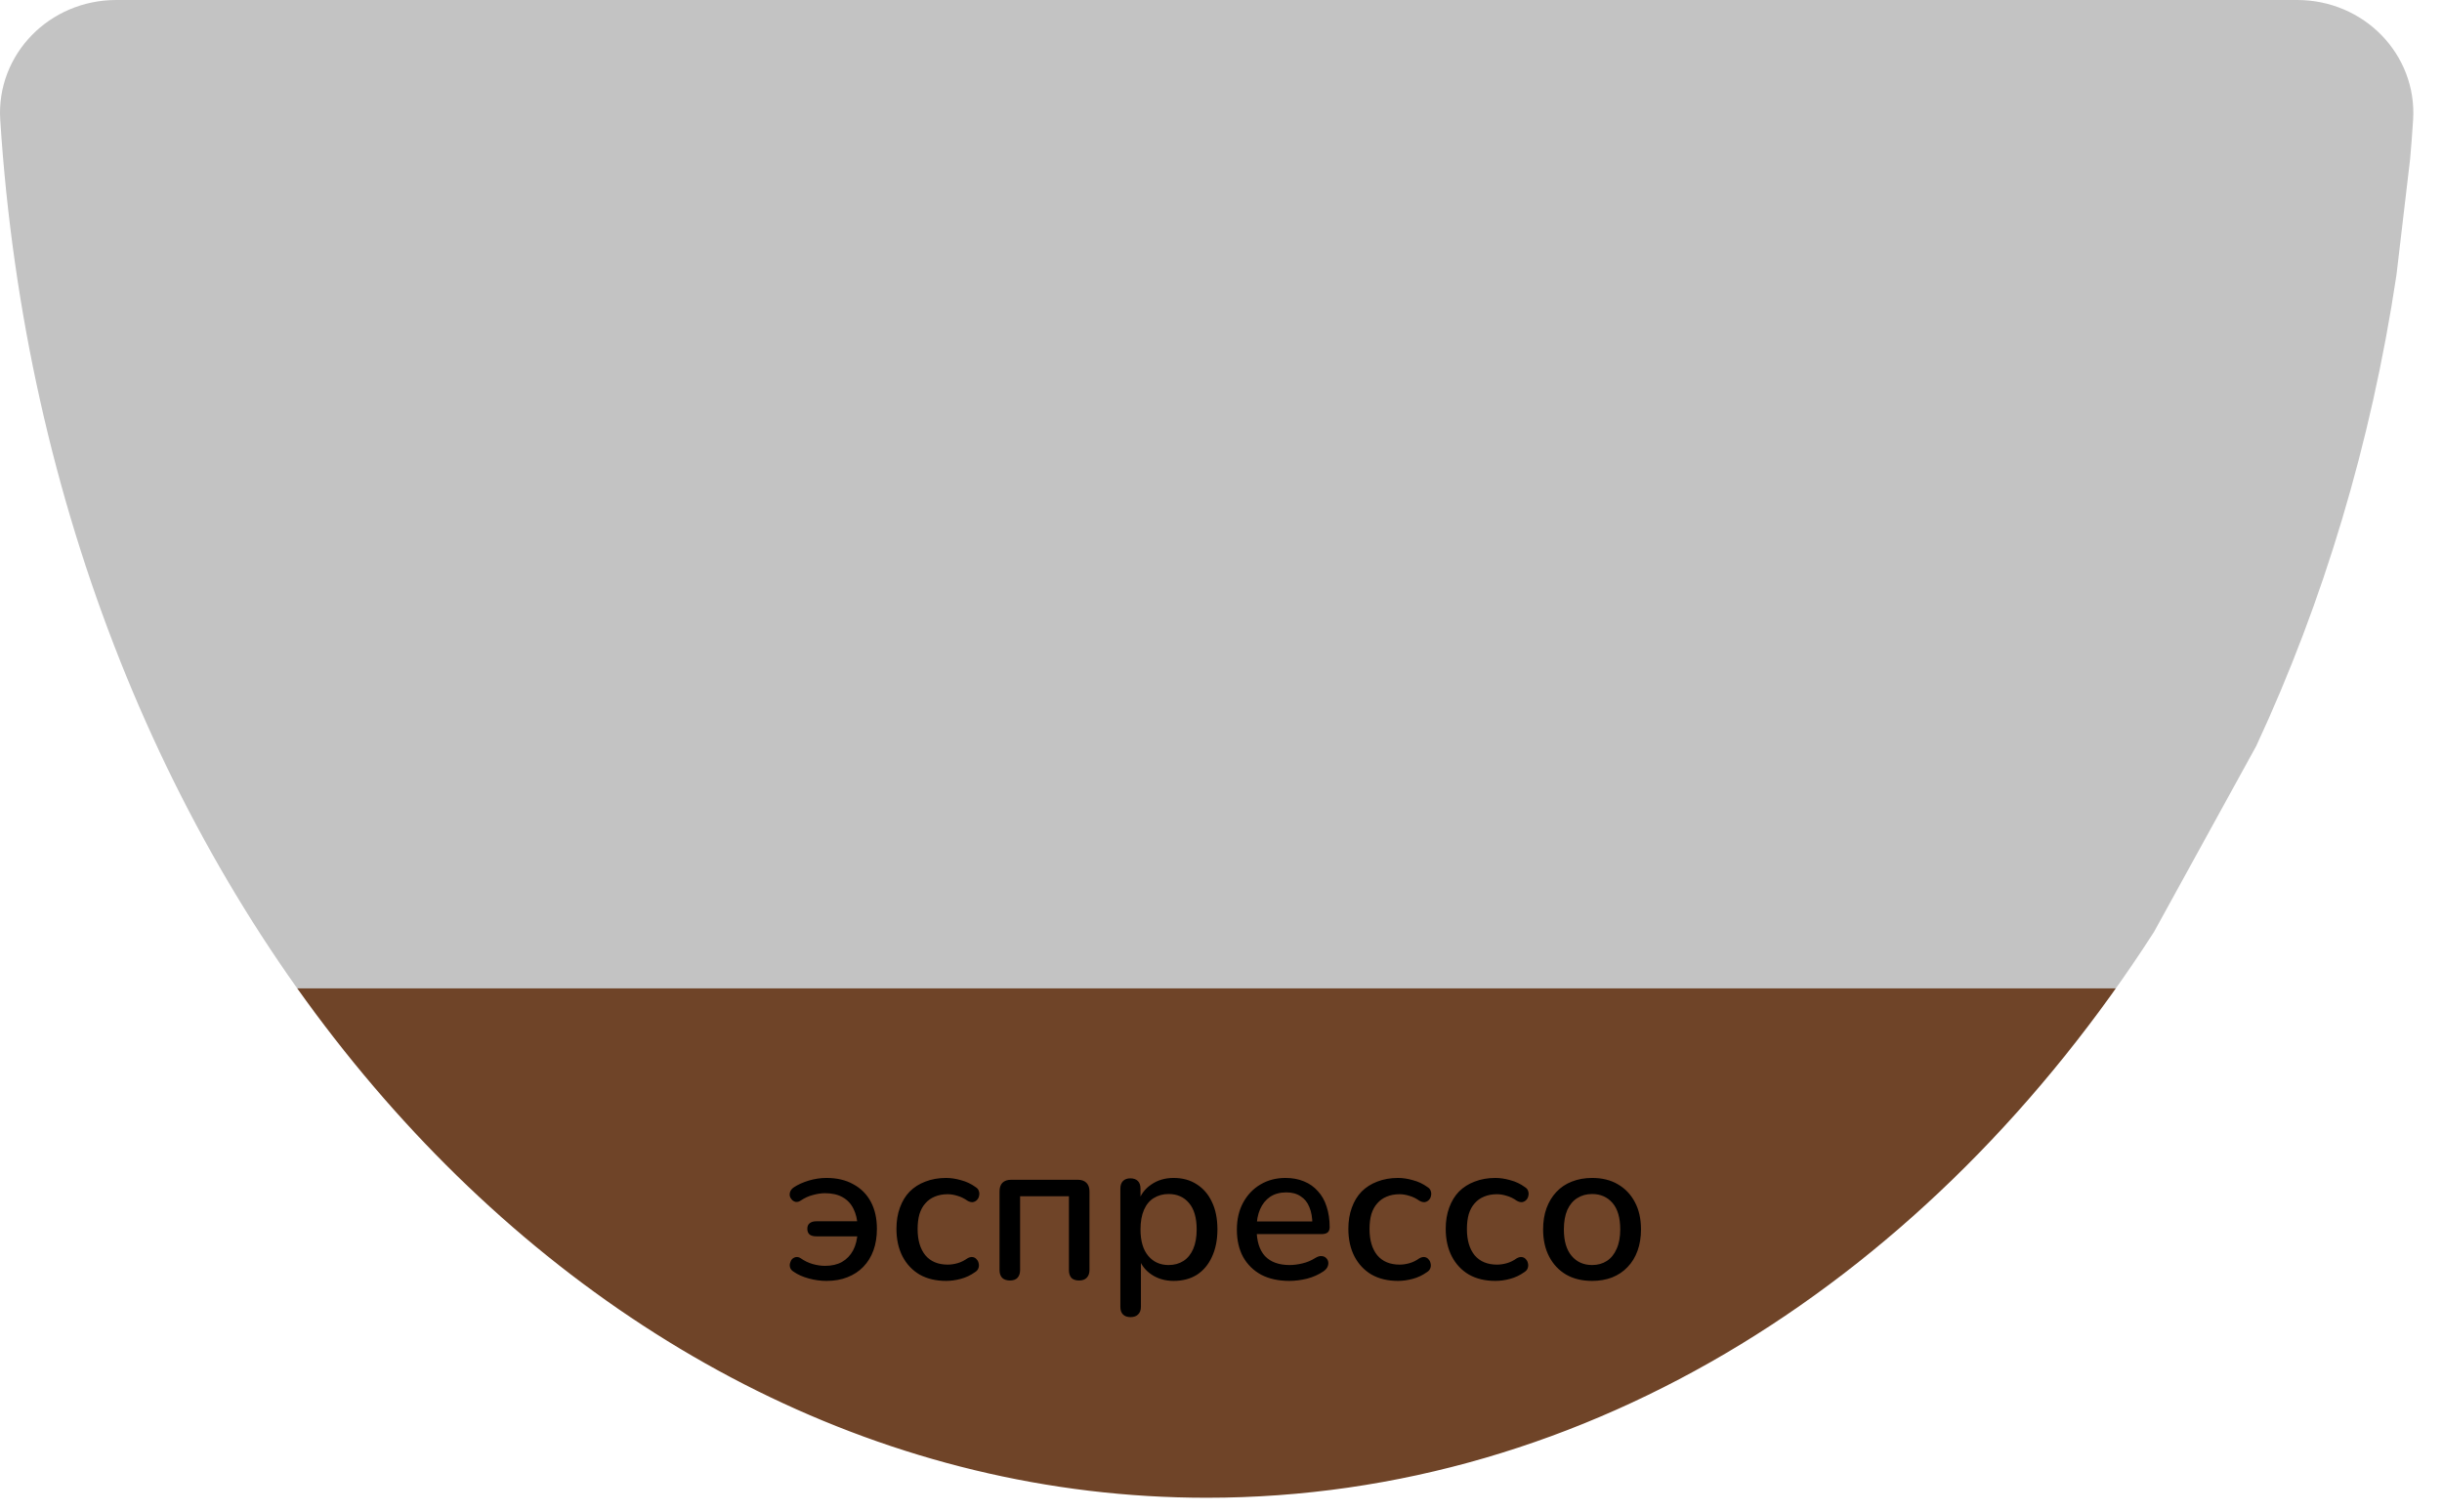
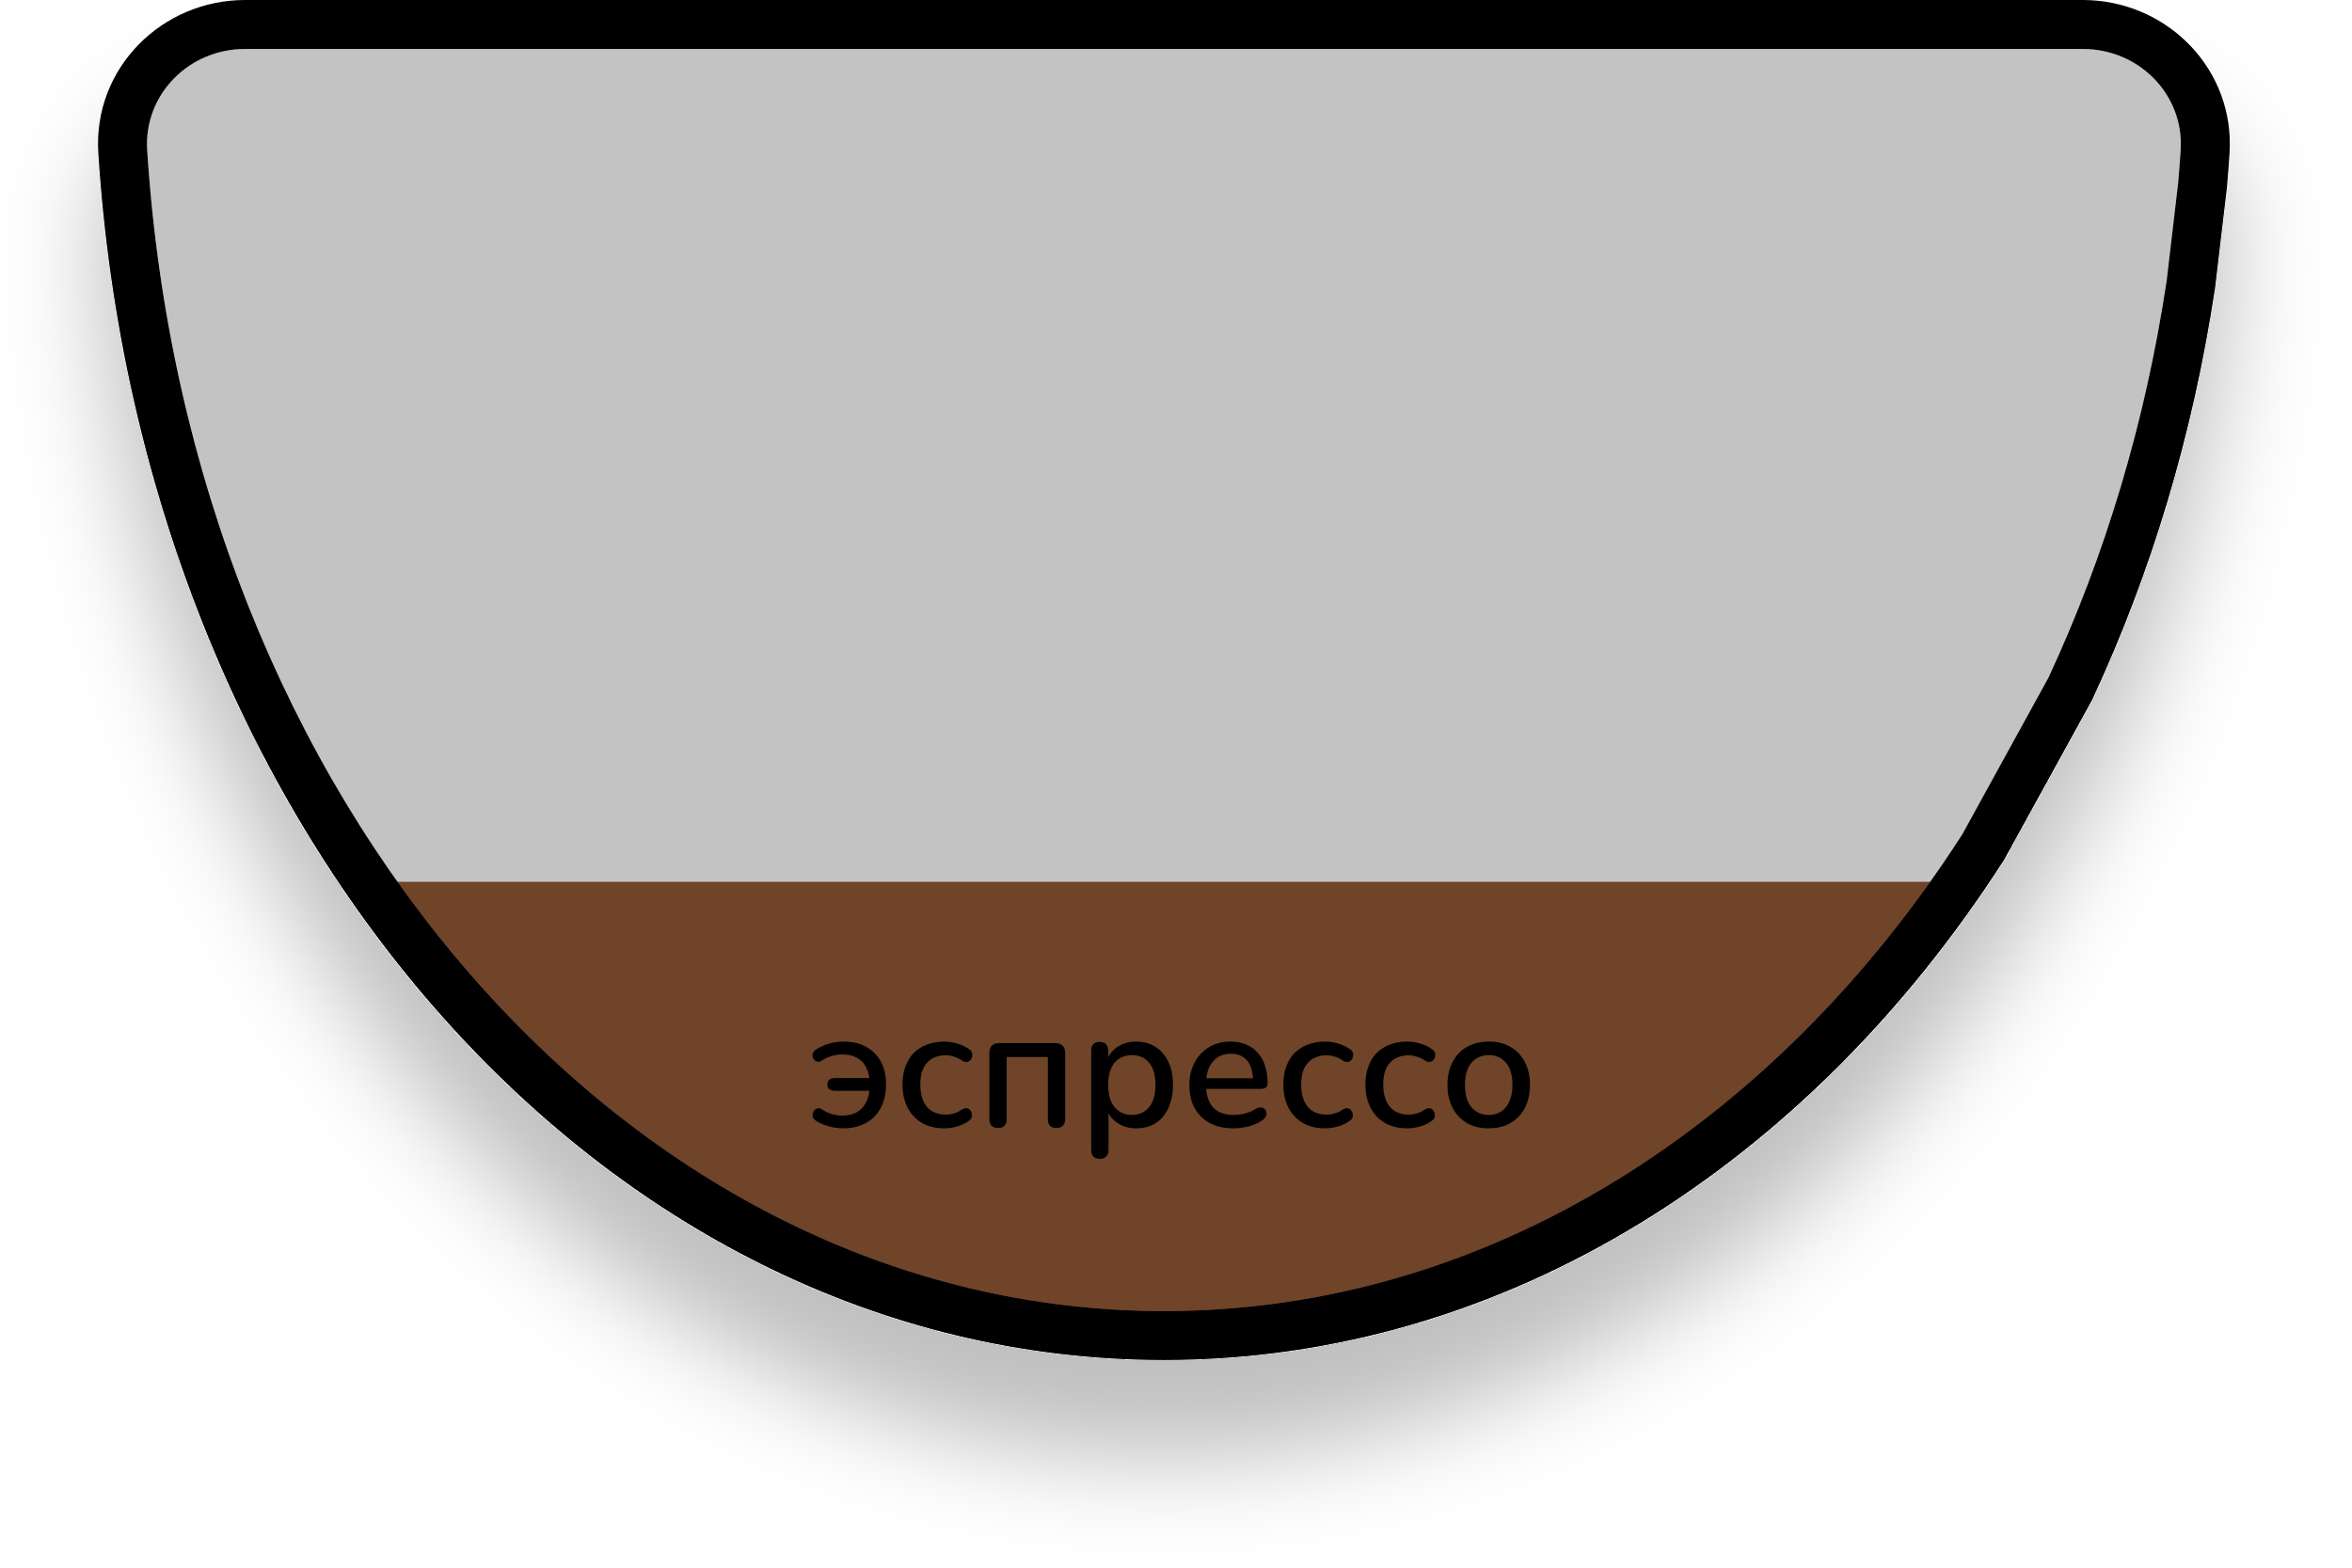
- <svg xmlns="http://www.w3.org/2000/svg" width="84" height="52" viewBox="0 0 84 52" fill="none">
-   <mask id="mask0_72_141" style="mask-type:alpha" maskUnits="userSpaceOnUse" x="0" y="0" width="84" height="52">
-     <path d="M3.999 1H79.016C80.757 1 82.113 2.405 82.008 4.059C81.98 4.494 81.947 4.928 81.909 5.362L81.441 9.335C80.586 15.023 78.964 20.372 76.717 25.212L73.231 31.551C65.747 43.169 54.283 50.523 41.507 50.523C20.338 50.522 2.682 30.253 1.006 4.059C0.9 2.405 2.258 1 3.999 1Z" fill="#633B48" stroke="#7F505F" stroke-width="2" />
-   </mask>
-   <g mask="url(#mask0_72_141)">
-     <path d="M-18 -6H42H102V63H-18V-6Z" fill="#C3C3C3" />
-     <path d="M-18 34L42 34L102 34V103H-18V34Z" fill="#6F4428" />
+ <svg xmlns="http://www.w3.org/2000/svg" width="96" height="64" viewBox="0 0 96 64" fill="none">
+   <g filter="url(#filter0_d_72_141)">
+     <path d="M85.016 1L85.278 1.007C87.972 1.144 90.183 3.388 90.004 6.187C89.975 6.647 89.94 7.104 89.901 7.559L89.897 7.59L89.424 11.601L89.422 11.616L89.419 11.632C88.534 17.517 86.854 23.061 84.517 28.087L84.502 28.118L84.487 28.148L80.964 34.551L80.948 34.581L80.929 34.61C73.159 46.685 61.113 54.523 47.507 54.523C24.935 54.522 6.728 33.046 5.01 6.187C4.825 3.297 7.188 1 9.999 1H85.016Z" fill="#633B48" stroke="black" stroke-width="2" />
+     <mask id="mask0_72_141" style="mask-type:alpha" maskUnits="userSpaceOnUse" x="6" y="2" width="84" height="52">
+       <path d="M9.999 3H85.016C86.757 3 88.114 4.405 88.008 6.059C87.98 6.494 87.947 6.928 87.909 7.362L87.442 11.335C86.587 17.023 84.965 22.372 82.717 27.212L79.232 33.551C71.747 45.169 60.284 52.523 47.507 52.523C26.339 52.522 8.682 32.254 7.006 6.059C6.901 4.405 8.258 3 9.999 3Z" fill="#633B48" stroke="#7F505F" stroke-width="2" />
+     </mask>
+     <g mask="url(#mask0_72_141)">
+       <path d="M-12 -4H48H108V65H-12V-4Z" fill="#C3C3C3" />
+       <path d="M-12 36L48 36L108 36V105H-12V36Z" fill="#6F4428" />
+     </g>
+     <path d="M34.428 46.063C34.228 46.063 34.025 46.035 33.819 45.979C33.614 45.923 33.441 45.846 33.301 45.748C33.241 45.711 33.201 45.666 33.182 45.615C33.164 45.559 33.161 45.505 33.175 45.454C33.189 45.398 33.213 45.351 33.245 45.314C33.283 45.277 33.327 45.253 33.378 45.244C33.434 45.235 33.49 45.249 33.546 45.286C33.672 45.375 33.808 45.44 33.952 45.482C34.102 45.524 34.244 45.545 34.379 45.545C34.608 45.545 34.802 45.501 34.96 45.412C35.124 45.319 35.252 45.186 35.345 45.013C35.439 44.836 35.49 44.626 35.499 44.383L35.667 44.53H34.078C33.98 44.53 33.903 44.509 33.847 44.467C33.796 44.42 33.77 44.355 33.77 44.271C33.77 44.187 33.796 44.124 33.847 44.082C33.903 44.035 33.98 44.012 34.078 44.012H35.667L35.499 44.18C35.49 43.951 35.443 43.753 35.359 43.585C35.275 43.412 35.152 43.279 34.988 43.186C34.825 43.093 34.622 43.046 34.379 43.046C34.249 43.046 34.109 43.067 33.959 43.109C33.815 43.146 33.677 43.209 33.546 43.298C33.49 43.335 33.434 43.352 33.378 43.347C33.327 43.338 33.283 43.314 33.245 43.277C33.208 43.24 33.182 43.195 33.168 43.144C33.159 43.093 33.164 43.041 33.182 42.99C33.206 42.934 33.248 42.885 33.308 42.843C33.448 42.75 33.619 42.673 33.819 42.612C34.025 42.551 34.228 42.521 34.428 42.521C34.788 42.521 35.096 42.593 35.352 42.738C35.614 42.878 35.814 43.079 35.954 43.34C36.094 43.601 36.164 43.912 36.164 44.271C36.164 44.546 36.125 44.794 36.045 45.013C35.966 45.232 35.849 45.421 35.695 45.58C35.546 45.734 35.364 45.853 35.149 45.937C34.939 46.021 34.699 46.063 34.428 46.063ZM38.544 46.063C38.194 46.063 37.891 45.991 37.634 45.846C37.382 45.697 37.186 45.489 37.046 45.223C36.906 44.952 36.836 44.635 36.836 44.271C36.836 44 36.876 43.758 36.955 43.543C37.035 43.324 37.147 43.139 37.291 42.99C37.441 42.841 37.62 42.726 37.83 42.647C38.045 42.563 38.283 42.521 38.544 42.521C38.708 42.521 38.878 42.547 39.055 42.598C39.237 42.645 39.405 42.724 39.559 42.836C39.62 42.873 39.657 42.92 39.671 42.976C39.69 43.027 39.692 43.081 39.678 43.137C39.669 43.193 39.643 43.242 39.601 43.284C39.564 43.321 39.517 43.345 39.461 43.354C39.405 43.359 39.345 43.342 39.279 43.305C39.167 43.226 39.053 43.17 38.936 43.137C38.82 43.1 38.708 43.081 38.6 43.081C38.432 43.081 38.283 43.109 38.152 43.165C38.026 43.216 37.919 43.293 37.83 43.396C37.742 43.494 37.674 43.618 37.627 43.767C37.585 43.916 37.564 44.087 37.564 44.278C37.564 44.661 37.653 44.962 37.83 45.181C38.012 45.396 38.269 45.503 38.6 45.503C38.708 45.503 38.82 45.487 38.936 45.454C39.053 45.421 39.167 45.365 39.279 45.286C39.345 45.249 39.405 45.235 39.461 45.244C39.517 45.253 39.562 45.279 39.594 45.321C39.632 45.358 39.655 45.405 39.664 45.461C39.678 45.512 39.676 45.566 39.657 45.622C39.639 45.678 39.599 45.725 39.538 45.762C39.389 45.869 39.226 45.946 39.048 45.993C38.876 46.04 38.708 46.063 38.544 46.063ZM40.739 46.049C40.627 46.049 40.538 46.019 40.473 45.958C40.412 45.893 40.382 45.804 40.382 45.692V42.983C40.382 42.857 40.415 42.759 40.48 42.689C40.55 42.619 40.65 42.584 40.781 42.584H43.077C43.203 42.584 43.301 42.619 43.371 42.689C43.441 42.759 43.476 42.857 43.476 42.983V45.692C43.476 45.804 43.443 45.893 43.378 45.958C43.317 46.019 43.231 46.049 43.119 46.049C43.002 46.049 42.914 46.019 42.853 45.958C42.797 45.893 42.769 45.804 42.769 45.692V43.151H41.089V45.692C41.089 45.804 41.059 45.893 40.998 45.958C40.942 46.019 40.856 46.049 40.739 46.049ZM44.888 47.309C44.776 47.309 44.69 47.279 44.629 47.218C44.569 47.157 44.538 47.069 44.538 46.952V42.892C44.538 42.775 44.569 42.687 44.629 42.626C44.69 42.565 44.774 42.535 44.881 42.535C44.993 42.535 45.08 42.565 45.14 42.626C45.201 42.687 45.231 42.775 45.231 42.892V43.501L45.154 43.354C45.229 43.102 45.376 42.901 45.595 42.752C45.815 42.598 46.074 42.521 46.372 42.521C46.676 42.521 46.939 42.593 47.163 42.738C47.392 42.883 47.567 43.086 47.688 43.347C47.814 43.608 47.877 43.923 47.877 44.292C47.877 44.651 47.814 44.966 47.688 45.237C47.567 45.503 47.394 45.708 47.17 45.853C46.946 45.993 46.68 46.063 46.372 46.063C46.078 46.063 45.822 45.988 45.602 45.839C45.383 45.69 45.236 45.491 45.161 45.244H45.245V46.952C45.245 47.069 45.213 47.157 45.147 47.218C45.087 47.279 45 47.309 44.888 47.309ZM46.197 45.517C46.393 45.517 46.564 45.47 46.708 45.377C46.853 45.284 46.965 45.146 47.044 44.964C47.124 44.782 47.163 44.558 47.163 44.292C47.163 43.891 47.075 43.587 46.897 43.382C46.725 43.177 46.491 43.074 46.197 43.074C46.006 43.074 45.836 43.121 45.686 43.214C45.542 43.303 45.43 43.438 45.35 43.62C45.271 43.802 45.231 44.026 45.231 44.292C45.231 44.689 45.32 44.992 45.497 45.202C45.675 45.412 45.908 45.517 46.197 45.517ZM50.352 46.063C49.979 46.063 49.657 45.993 49.386 45.853C49.12 45.708 48.913 45.505 48.763 45.244C48.619 44.978 48.546 44.663 48.546 44.299C48.546 43.944 48.619 43.634 48.763 43.368C48.908 43.102 49.106 42.894 49.358 42.745C49.61 42.596 49.897 42.521 50.219 42.521C50.457 42.521 50.67 42.561 50.856 42.64C51.043 42.715 51.202 42.827 51.332 42.976C51.468 43.121 51.568 43.298 51.633 43.508C51.703 43.718 51.738 43.954 51.738 44.215C51.738 44.294 51.715 44.355 51.668 44.397C51.622 44.434 51.552 44.453 51.458 44.453H49.106V44.019H51.262L51.143 44.117C51.143 43.884 51.108 43.685 51.038 43.522C50.973 43.359 50.873 43.235 50.737 43.151C50.607 43.062 50.443 43.018 50.247 43.018C50.028 43.018 49.841 43.069 49.687 43.172C49.538 43.275 49.424 43.417 49.344 43.599C49.265 43.781 49.225 43.993 49.225 44.236V44.278C49.225 44.689 49.321 44.999 49.512 45.209C49.708 45.414 49.991 45.517 50.359 45.517C50.499 45.517 50.646 45.498 50.8 45.461C50.959 45.424 51.108 45.361 51.248 45.272C51.328 45.225 51.398 45.204 51.458 45.209C51.524 45.214 51.575 45.235 51.612 45.272C51.654 45.309 51.68 45.356 51.689 45.412C51.699 45.468 51.689 45.526 51.661 45.587C51.633 45.643 51.584 45.694 51.514 45.741C51.356 45.848 51.171 45.93 50.961 45.986C50.751 46.037 50.548 46.063 50.352 46.063ZM54.089 46.063C53.739 46.063 53.436 45.991 53.179 45.846C52.927 45.697 52.731 45.489 52.591 45.223C52.451 44.952 52.381 44.635 52.381 44.271C52.381 44 52.421 43.758 52.5 43.543C52.58 43.324 52.691 43.139 52.836 42.99C52.986 42.841 53.165 42.726 53.375 42.647C53.59 42.563 53.828 42.521 54.089 42.521C54.252 42.521 54.423 42.547 54.6 42.598C54.782 42.645 54.95 42.724 55.104 42.836C55.165 42.873 55.202 42.92 55.216 42.976C55.235 43.027 55.237 43.081 55.223 43.137C55.214 43.193 55.188 43.242 55.146 43.284C55.109 43.321 55.062 43.345 55.006 43.354C54.95 43.359 54.889 43.342 54.824 43.305C54.712 43.226 54.598 43.17 54.481 43.137C54.364 43.1 54.252 43.081 54.145 43.081C53.977 43.081 53.828 43.109 53.697 43.165C53.571 43.216 53.464 43.293 53.375 43.396C53.286 43.494 53.219 43.618 53.172 43.767C53.13 43.916 53.109 44.087 53.109 44.278C53.109 44.661 53.198 44.962 53.375 45.181C53.557 45.396 53.814 45.503 54.145 45.503C54.252 45.503 54.364 45.487 54.481 45.454C54.598 45.421 54.712 45.365 54.824 45.286C54.889 45.249 54.95 45.235 55.006 45.244C55.062 45.253 55.106 45.279 55.139 45.321C55.176 45.358 55.2 45.405 55.209 45.461C55.223 45.512 55.221 45.566 55.202 45.622C55.184 45.678 55.144 45.725 55.083 45.762C54.934 45.869 54.77 45.946 54.593 45.993C54.42 46.04 54.252 46.063 54.089 46.063ZM57.439 46.063C57.089 46.063 56.785 45.991 56.529 45.846C56.277 45.697 56.081 45.489 55.941 45.223C55.801 44.952 55.731 44.635 55.731 44.271C55.731 44 55.77 43.758 55.85 43.543C55.929 43.324 56.041 43.139 56.186 42.99C56.335 42.841 56.515 42.726 56.725 42.647C56.94 42.563 57.178 42.521 57.439 42.521C57.602 42.521 57.773 42.547 57.95 42.598C58.132 42.645 58.3 42.724 58.454 42.836C58.514 42.873 58.552 42.92 58.566 42.976C58.584 43.027 58.587 43.081 58.573 43.137C58.563 43.193 58.538 43.242 58.496 43.284C58.459 43.321 58.412 43.345 58.356 43.354C58.3 43.359 58.239 43.342 58.174 43.305C58.062 43.226 57.947 43.17 57.831 43.137C57.714 43.1 57.602 43.081 57.495 43.081C57.327 43.081 57.178 43.109 57.047 43.165C56.921 43.216 56.813 43.293 56.725 43.396C56.636 43.494 56.569 43.618 56.522 43.767C56.48 43.916 56.459 44.087 56.459 44.278C56.459 44.661 56.547 44.962 56.725 45.181C56.907 45.396 57.163 45.503 57.495 45.503C57.602 45.503 57.714 45.487 57.831 45.454C57.947 45.421 58.062 45.365 58.174 45.286C58.239 45.249 58.3 45.235 58.356 45.244C58.412 45.253 58.456 45.279 58.489 45.321C58.526 45.358 58.55 45.405 58.559 45.461C58.573 45.512 58.571 45.566 58.552 45.622C58.533 45.678 58.493 45.725 58.433 45.762C58.283 45.869 58.12 45.946 57.943 45.993C57.77 46.04 57.602 46.063 57.439 46.063ZM60.767 46.063C60.422 46.063 60.123 45.991 59.871 45.846C59.624 45.701 59.43 45.496 59.29 45.23C59.15 44.964 59.08 44.651 59.08 44.292C59.08 44.017 59.12 43.772 59.199 43.557C59.279 43.342 59.391 43.158 59.535 43.004C59.685 42.845 59.862 42.726 60.067 42.647C60.277 42.563 60.511 42.521 60.767 42.521C61.108 42.521 61.402 42.593 61.649 42.738C61.901 42.883 62.097 43.088 62.237 43.354C62.377 43.615 62.447 43.928 62.447 44.292C62.447 44.563 62.408 44.808 62.328 45.027C62.249 45.246 62.135 45.433 61.985 45.587C61.841 45.741 61.663 45.86 61.453 45.944C61.248 46.023 61.019 46.063 60.767 46.063ZM60.767 45.517C60.959 45.517 61.127 45.47 61.271 45.377C61.416 45.284 61.528 45.146 61.607 44.964C61.691 44.782 61.733 44.558 61.733 44.292C61.733 43.891 61.645 43.587 61.467 43.382C61.29 43.177 61.057 43.074 60.767 43.074C60.571 43.074 60.401 43.121 60.256 43.214C60.112 43.303 59.997 43.438 59.913 43.62C59.834 43.802 59.794 44.026 59.794 44.292C59.794 44.689 59.883 44.992 60.06 45.202C60.238 45.412 60.473 45.517 60.767 45.517Z" fill="black" />
  </g>
-   <path d="M28.428 44.063C28.227 44.063 28.024 44.035 27.819 43.979C27.614 43.923 27.441 43.846 27.301 43.748C27.24 43.711 27.201 43.666 27.182 43.615C27.163 43.559 27.161 43.505 27.175 43.454C27.189 43.398 27.212 43.351 27.245 43.314C27.282 43.277 27.327 43.253 27.378 43.244C27.434 43.235 27.49 43.249 27.546 43.286C27.672 43.375 27.807 43.44 27.952 43.482C28.101 43.524 28.244 43.545 28.379 43.545C28.608 43.545 28.801 43.501 28.96 43.412C29.123 43.319 29.252 43.186 29.345 43.013C29.438 42.836 29.49 42.626 29.499 42.383L29.667 42.53H28.078C27.98 42.53 27.903 42.509 27.847 42.467C27.796 42.42 27.77 42.355 27.77 42.271C27.77 42.187 27.796 42.124 27.847 42.082C27.903 42.035 27.98 42.012 28.078 42.012H29.667L29.499 42.18C29.49 41.951 29.443 41.753 29.359 41.585C29.275 41.412 29.151 41.279 28.988 41.186C28.825 41.093 28.622 41.046 28.379 41.046C28.248 41.046 28.108 41.067 27.959 41.109C27.814 41.146 27.677 41.209 27.546 41.298C27.49 41.335 27.434 41.352 27.378 41.347C27.327 41.338 27.282 41.314 27.245 41.277C27.208 41.24 27.182 41.195 27.168 41.144C27.159 41.093 27.163 41.041 27.182 40.99C27.205 40.934 27.247 40.885 27.308 40.843C27.448 40.75 27.618 40.673 27.819 40.612C28.024 40.551 28.227 40.521 28.428 40.521C28.787 40.521 29.095 40.593 29.352 40.738C29.613 40.878 29.814 41.079 29.954 41.34C30.094 41.601 30.164 41.912 30.164 42.271C30.164 42.546 30.124 42.794 30.045 43.013C29.966 43.232 29.849 43.421 29.695 43.58C29.546 43.734 29.364 43.853 29.149 43.937C28.939 44.021 28.699 44.063 28.428 44.063ZM32.544 44.063C32.194 44.063 31.891 43.991 31.634 43.846C31.382 43.697 31.186 43.489 31.046 43.223C30.906 42.952 30.836 42.635 30.836 42.271C30.836 42 30.876 41.758 30.955 41.543C31.034 41.324 31.146 41.139 31.291 40.99C31.44 40.841 31.62 40.726 31.83 40.647C32.045 40.563 32.283 40.521 32.544 40.521C32.707 40.521 32.878 40.547 33.055 40.598C33.237 40.645 33.405 40.724 33.559 40.836C33.62 40.873 33.657 40.92 33.671 40.976C33.69 41.027 33.692 41.081 33.678 41.137C33.669 41.193 33.643 41.242 33.601 41.284C33.564 41.321 33.517 41.345 33.461 41.354C33.405 41.359 33.344 41.342 33.279 41.305C33.167 41.226 33.053 41.17 32.936 41.137C32.819 41.1 32.707 41.081 32.6 41.081C32.432 41.081 32.283 41.109 32.152 41.165C32.026 41.216 31.919 41.293 31.83 41.396C31.741 41.494 31.674 41.618 31.627 41.767C31.585 41.916 31.564 42.087 31.564 42.278C31.564 42.661 31.653 42.962 31.83 43.181C32.012 43.396 32.269 43.503 32.6 43.503C32.707 43.503 32.819 43.487 32.936 43.454C33.053 43.421 33.167 43.365 33.279 43.286C33.344 43.249 33.405 43.235 33.461 43.244C33.517 43.253 33.561 43.279 33.594 43.321C33.631 43.358 33.655 43.405 33.664 43.461C33.678 43.512 33.676 43.566 33.657 43.622C33.638 43.678 33.599 43.725 33.538 43.762C33.389 43.869 33.225 43.946 33.048 43.993C32.875 44.04 32.707 44.063 32.544 44.063ZM34.739 44.049C34.627 44.049 34.538 44.019 34.473 43.958C34.412 43.893 34.382 43.804 34.382 43.692V40.983C34.382 40.857 34.414 40.759 34.48 40.689C34.55 40.619 34.65 40.584 34.781 40.584H37.077C37.203 40.584 37.301 40.619 37.371 40.689C37.441 40.759 37.476 40.857 37.476 40.983V43.692C37.476 43.804 37.443 43.893 37.378 43.958C37.317 44.019 37.231 44.049 37.119 44.049C37.002 44.049 36.913 44.019 36.853 43.958C36.797 43.893 36.769 43.804 36.769 43.692V41.151H35.089V43.692C35.089 43.804 35.058 43.893 34.998 43.958C34.942 44.019 34.855 44.049 34.739 44.049ZM38.888 45.309C38.776 45.309 38.69 45.279 38.629 45.218C38.568 45.157 38.538 45.069 38.538 44.952V40.892C38.538 40.775 38.568 40.687 38.629 40.626C38.69 40.565 38.774 40.535 38.881 40.535C38.993 40.535 39.079 40.565 39.14 40.626C39.201 40.687 39.231 40.775 39.231 40.892V41.501L39.154 41.354C39.229 41.102 39.376 40.901 39.595 40.752C39.814 40.598 40.073 40.521 40.372 40.521C40.675 40.521 40.939 40.593 41.163 40.738C41.392 40.883 41.567 41.086 41.688 41.347C41.814 41.608 41.877 41.923 41.877 42.292C41.877 42.651 41.814 42.966 41.688 43.237C41.567 43.503 41.394 43.708 41.17 43.853C40.946 43.993 40.68 44.063 40.372 44.063C40.078 44.063 39.821 43.988 39.602 43.839C39.383 43.69 39.236 43.491 39.161 43.244H39.245V44.952C39.245 45.069 39.212 45.157 39.147 45.218C39.086 45.279 39 45.309 38.888 45.309ZM40.197 43.517C40.393 43.517 40.563 43.47 40.708 43.377C40.853 43.284 40.965 43.146 41.044 42.964C41.123 42.782 41.163 42.558 41.163 42.292C41.163 41.891 41.074 41.587 40.897 41.382C40.724 41.177 40.491 41.074 40.197 41.074C40.006 41.074 39.835 41.121 39.686 41.214C39.541 41.303 39.429 41.438 39.35 41.62C39.271 41.802 39.231 42.026 39.231 42.292C39.231 42.689 39.32 42.992 39.497 43.202C39.674 43.412 39.908 43.517 40.197 43.517ZM44.352 44.063C43.979 44.063 43.657 43.993 43.386 43.853C43.12 43.708 42.912 43.505 42.763 43.244C42.618 42.978 42.546 42.663 42.546 42.299C42.546 41.944 42.618 41.634 42.763 41.368C42.908 41.102 43.106 40.894 43.358 40.745C43.61 40.596 43.897 40.521 44.219 40.521C44.457 40.521 44.669 40.561 44.856 40.64C45.043 40.715 45.201 40.827 45.332 40.976C45.467 41.121 45.568 41.298 45.633 41.508C45.703 41.718 45.738 41.954 45.738 42.215C45.738 42.294 45.715 42.355 45.668 42.397C45.621 42.434 45.551 42.453 45.458 42.453H43.106V42.019H45.262L45.143 42.117C45.143 41.884 45.108 41.685 45.038 41.522C44.973 41.359 44.872 41.235 44.737 41.151C44.606 41.062 44.443 41.018 44.247 41.018C44.028 41.018 43.841 41.069 43.687 41.172C43.538 41.275 43.423 41.417 43.344 41.599C43.265 41.781 43.225 41.993 43.225 42.236V42.278C43.225 42.689 43.321 42.999 43.512 43.209C43.708 43.414 43.99 43.517 44.359 43.517C44.499 43.517 44.646 43.498 44.8 43.461C44.959 43.424 45.108 43.361 45.248 43.272C45.327 43.225 45.397 43.204 45.458 43.209C45.523 43.214 45.575 43.235 45.612 43.272C45.654 43.309 45.68 43.356 45.689 43.412C45.698 43.468 45.689 43.526 45.661 43.587C45.633 43.643 45.584 43.694 45.514 43.741C45.355 43.848 45.171 43.93 44.961 43.986C44.751 44.037 44.548 44.063 44.352 44.063ZM48.089 44.063C47.739 44.063 47.436 43.991 47.179 43.846C46.927 43.697 46.731 43.489 46.591 43.223C46.451 42.952 46.381 42.635 46.381 42.271C46.381 42 46.421 41.758 46.5 41.543C46.579 41.324 46.691 41.139 46.836 40.99C46.985 40.841 47.165 40.726 47.375 40.647C47.59 40.563 47.828 40.521 48.089 40.521C48.252 40.521 48.423 40.547 48.6 40.598C48.782 40.645 48.95 40.724 49.104 40.836C49.165 40.873 49.202 40.92 49.216 40.976C49.235 41.027 49.237 41.081 49.223 41.137C49.214 41.193 49.188 41.242 49.146 41.284C49.109 41.321 49.062 41.345 49.006 41.354C48.95 41.359 48.889 41.342 48.824 41.305C48.712 41.226 48.598 41.17 48.481 41.137C48.364 41.1 48.252 41.081 48.145 41.081C47.977 41.081 47.828 41.109 47.697 41.165C47.571 41.216 47.464 41.293 47.375 41.396C47.286 41.494 47.219 41.618 47.172 41.767C47.13 41.916 47.109 42.087 47.109 42.278C47.109 42.661 47.198 42.962 47.375 43.181C47.557 43.396 47.814 43.503 48.145 43.503C48.252 43.503 48.364 43.487 48.481 43.454C48.598 43.421 48.712 43.365 48.824 43.286C48.889 43.249 48.95 43.235 49.006 43.244C49.062 43.253 49.106 43.279 49.139 43.321C49.176 43.358 49.2 43.405 49.209 43.461C49.223 43.512 49.221 43.566 49.202 43.622C49.183 43.678 49.144 43.725 49.083 43.762C48.934 43.869 48.77 43.946 48.593 43.993C48.42 44.04 48.252 44.063 48.089 44.063ZM51.438 44.063C51.089 44.063 50.785 43.991 50.529 43.846C50.276 43.697 50.081 43.489 49.941 43.223C49.8 42.952 49.73 42.635 49.73 42.271C49.73 42 49.77 41.758 49.849 41.543C49.929 41.324 50.041 41.139 50.185 40.99C50.335 40.841 50.514 40.726 50.724 40.647C50.939 40.563 51.177 40.521 51.438 40.521C51.602 40.521 51.772 40.547 51.95 40.598C52.132 40.645 52.3 40.724 52.453 40.836C52.514 40.873 52.551 40.92 52.566 40.976C52.584 41.027 52.587 41.081 52.572 41.137C52.563 41.193 52.538 41.242 52.495 41.284C52.458 41.321 52.411 41.345 52.355 41.354C52.3 41.359 52.239 41.342 52.173 41.305C52.062 41.226 51.947 41.17 51.831 41.137C51.714 41.1 51.602 41.081 51.495 41.081C51.327 41.081 51.177 41.109 51.047 41.165C50.92 41.216 50.813 41.293 50.724 41.396C50.636 41.494 50.568 41.618 50.522 41.767C50.48 41.916 50.459 42.087 50.459 42.278C50.459 42.661 50.547 42.962 50.724 43.181C50.907 43.396 51.163 43.503 51.495 43.503C51.602 43.503 51.714 43.487 51.831 43.454C51.947 43.421 52.062 43.365 52.173 43.286C52.239 43.249 52.3 43.235 52.355 43.244C52.411 43.253 52.456 43.279 52.489 43.321C52.526 43.358 52.549 43.405 52.559 43.461C52.572 43.512 52.57 43.566 52.551 43.622C52.533 43.678 52.493 43.725 52.432 43.762C52.283 43.869 52.12 43.946 51.943 43.993C51.77 44.04 51.602 44.063 51.438 44.063ZM54.767 44.063C54.422 44.063 54.123 43.991 53.871 43.846C53.624 43.701 53.43 43.496 53.29 43.23C53.15 42.964 53.08 42.651 53.08 42.292C53.08 42.017 53.12 41.772 53.199 41.557C53.279 41.342 53.391 41.158 53.535 41.004C53.684 40.845 53.862 40.726 54.067 40.647C54.277 40.563 54.511 40.521 54.767 40.521C55.108 40.521 55.402 40.593 55.649 40.738C55.901 40.883 56.097 41.088 56.237 41.354C56.377 41.615 56.447 41.928 56.447 42.292C56.447 42.563 56.407 42.808 56.328 43.027C56.249 43.246 56.135 43.433 55.985 43.587C55.84 43.741 55.663 43.86 55.453 43.944C55.248 44.023 55.019 44.063 54.767 44.063ZM54.767 43.517C54.959 43.517 55.127 43.47 55.271 43.377C55.416 43.284 55.528 43.146 55.607 42.964C55.691 42.782 55.733 42.558 55.733 42.292C55.733 41.891 55.645 41.587 55.467 41.382C55.29 41.177 55.056 41.074 54.767 41.074C54.571 41.074 54.401 41.121 54.256 41.214C54.111 41.303 53.997 41.438 53.913 41.62C53.834 41.802 53.794 42.026 53.794 42.292C53.794 42.689 53.883 42.992 54.06 43.202C54.237 43.412 54.473 43.517 54.767 43.517Z" fill="black" />
+   <defs>
+     <filter id="filter0_d_72_141" x="0" y="0" width="95.014" height="63.523" filterUnits="userSpaceOnUse" color-interpolation-filters="sRGB">
+       <feFlood flood-opacity="0" result="BackgroundImageFix" />
+       <feColorMatrix in="SourceAlpha" type="matrix" values="0 0 0 0 0 0 0 0 0 0 0 0 0 0 0 0 0 0 127 0" result="hardAlpha" />
+       <feOffset dy="4" />
+       <feGaussianBlur stdDeviation="2" />
+       <feComposite in2="hardAlpha" operator="out" />
+       <feColorMatrix type="matrix" values="0 0 0 0 0 0 0 0 0 0 0 0 0 0 0 0 0 0 0.25 0" />
+       <feBlend mode="normal" in2="BackgroundImageFix" result="effect1_dropShadow_72_141" />
+       <feBlend mode="normal" in="SourceGraphic" in2="effect1_dropShadow_72_141" result="shape" />
+     </filter>
+   </defs>
</svg>
